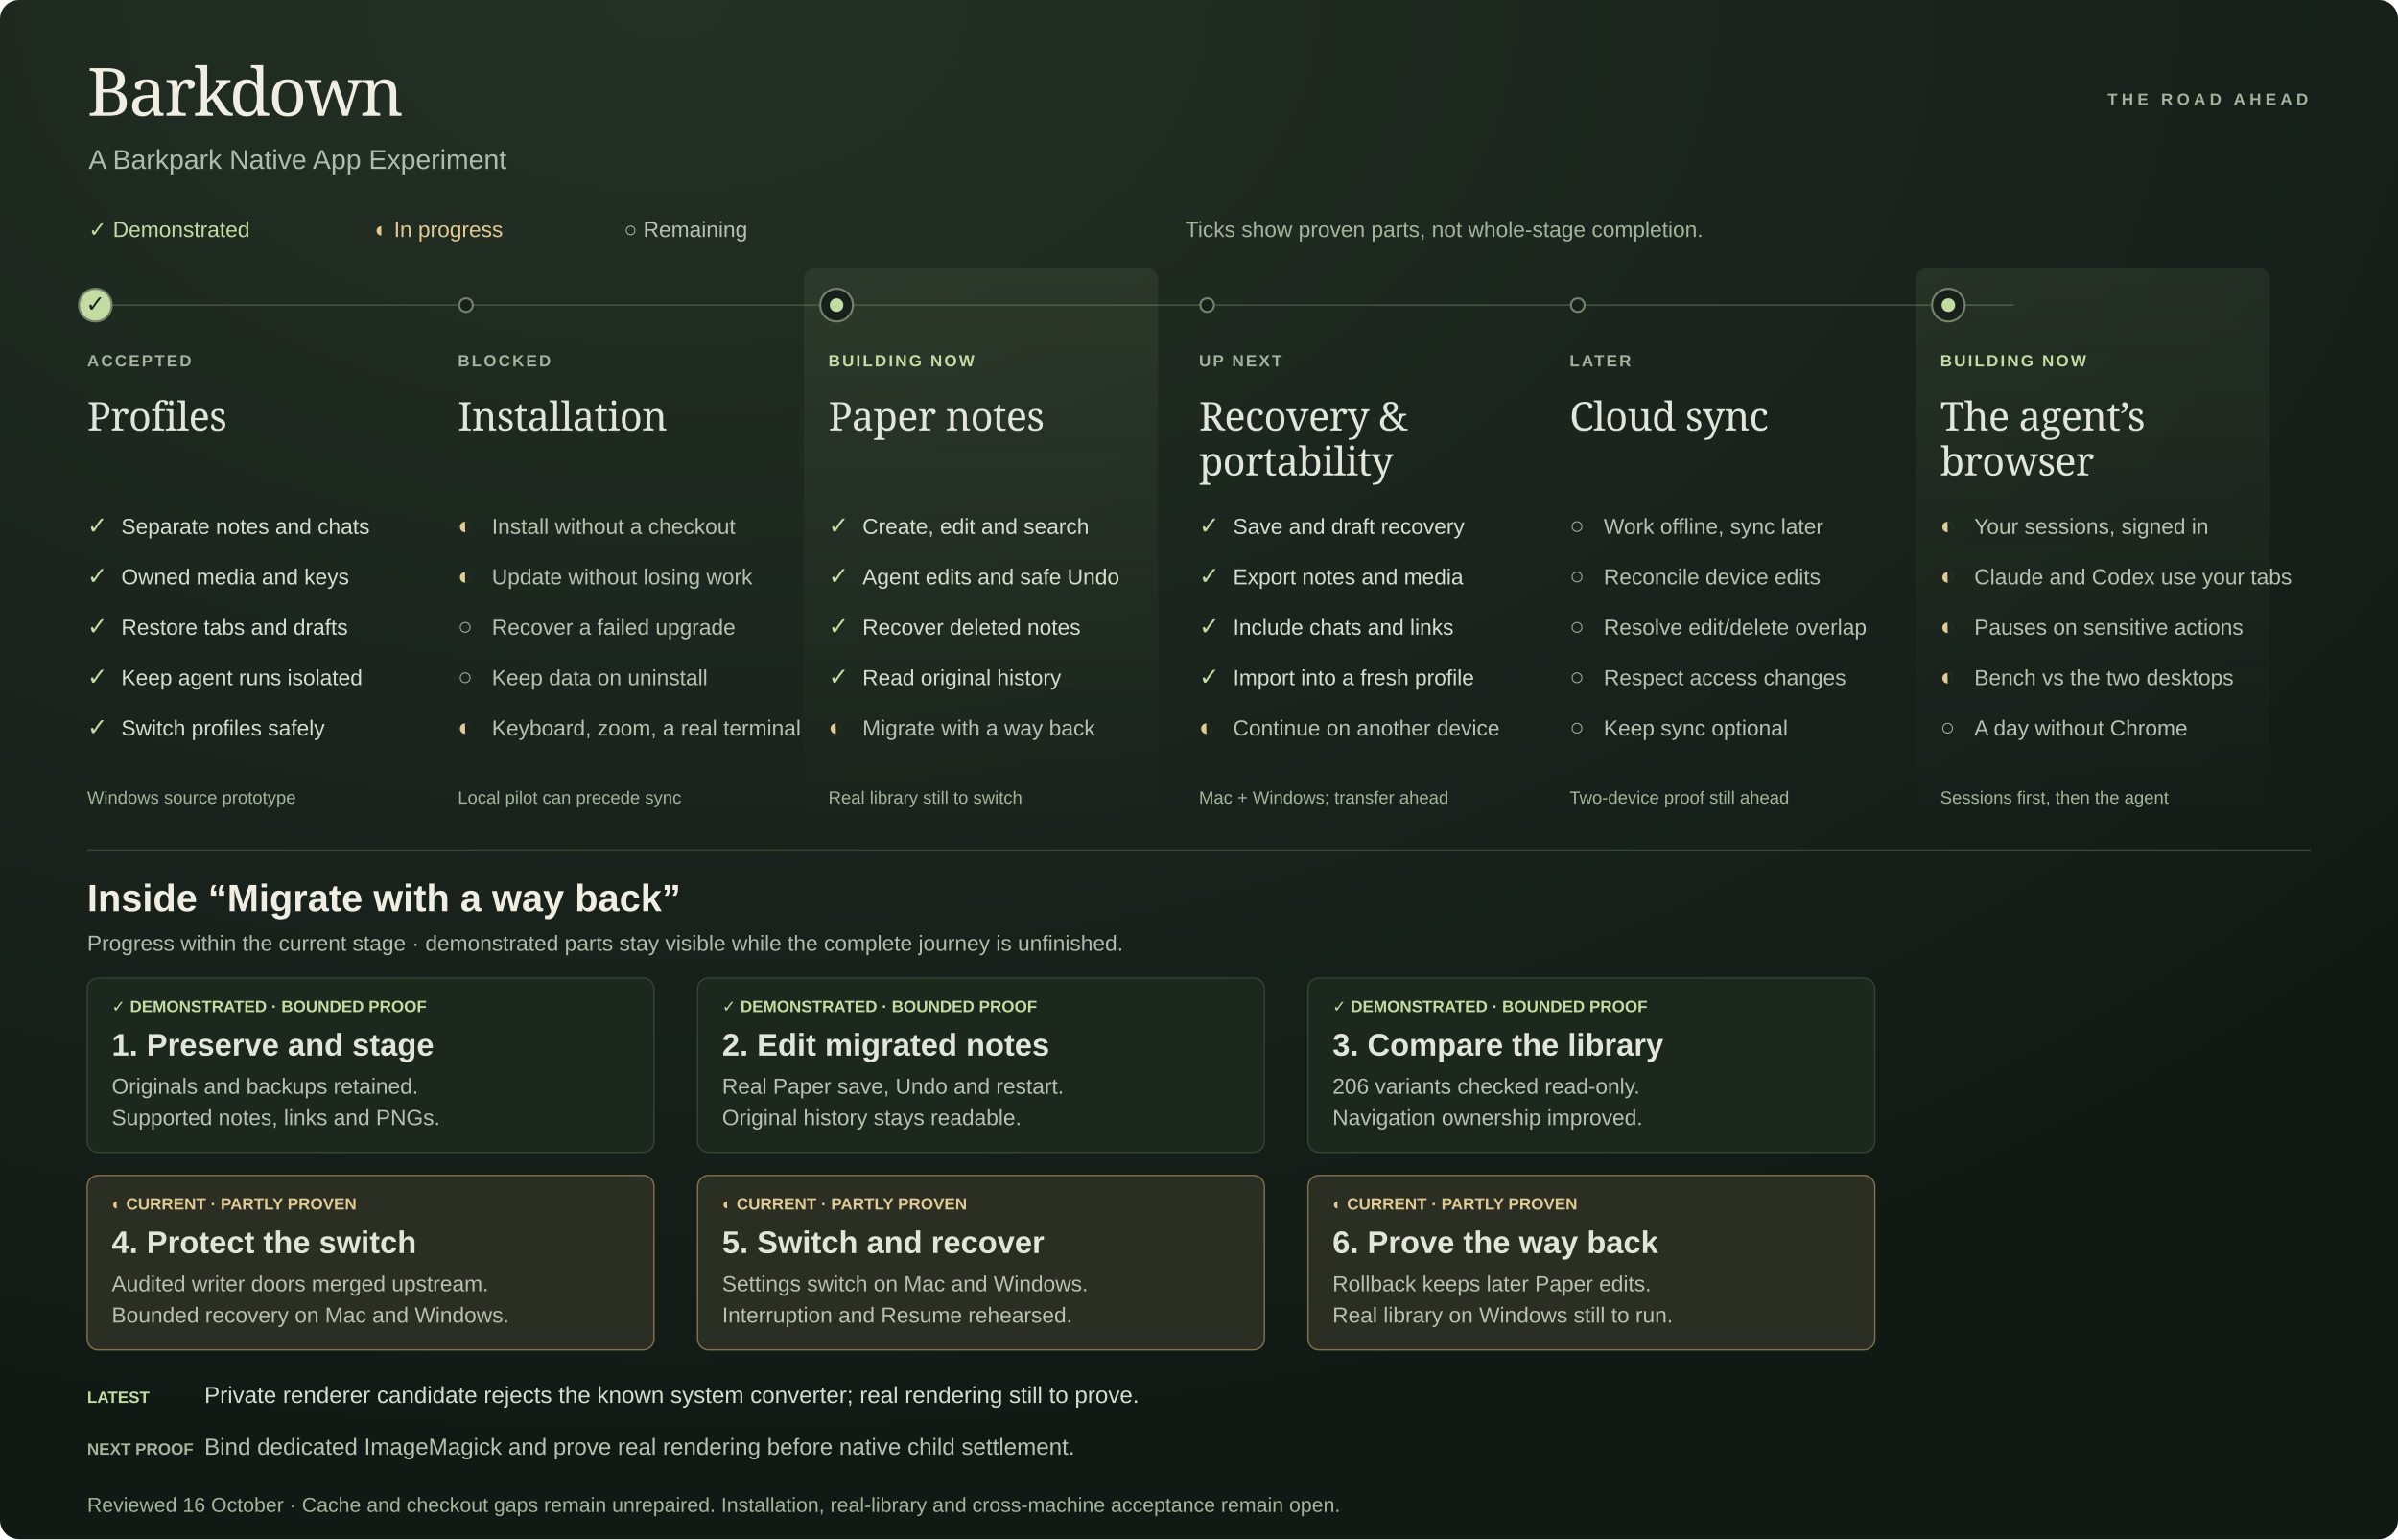
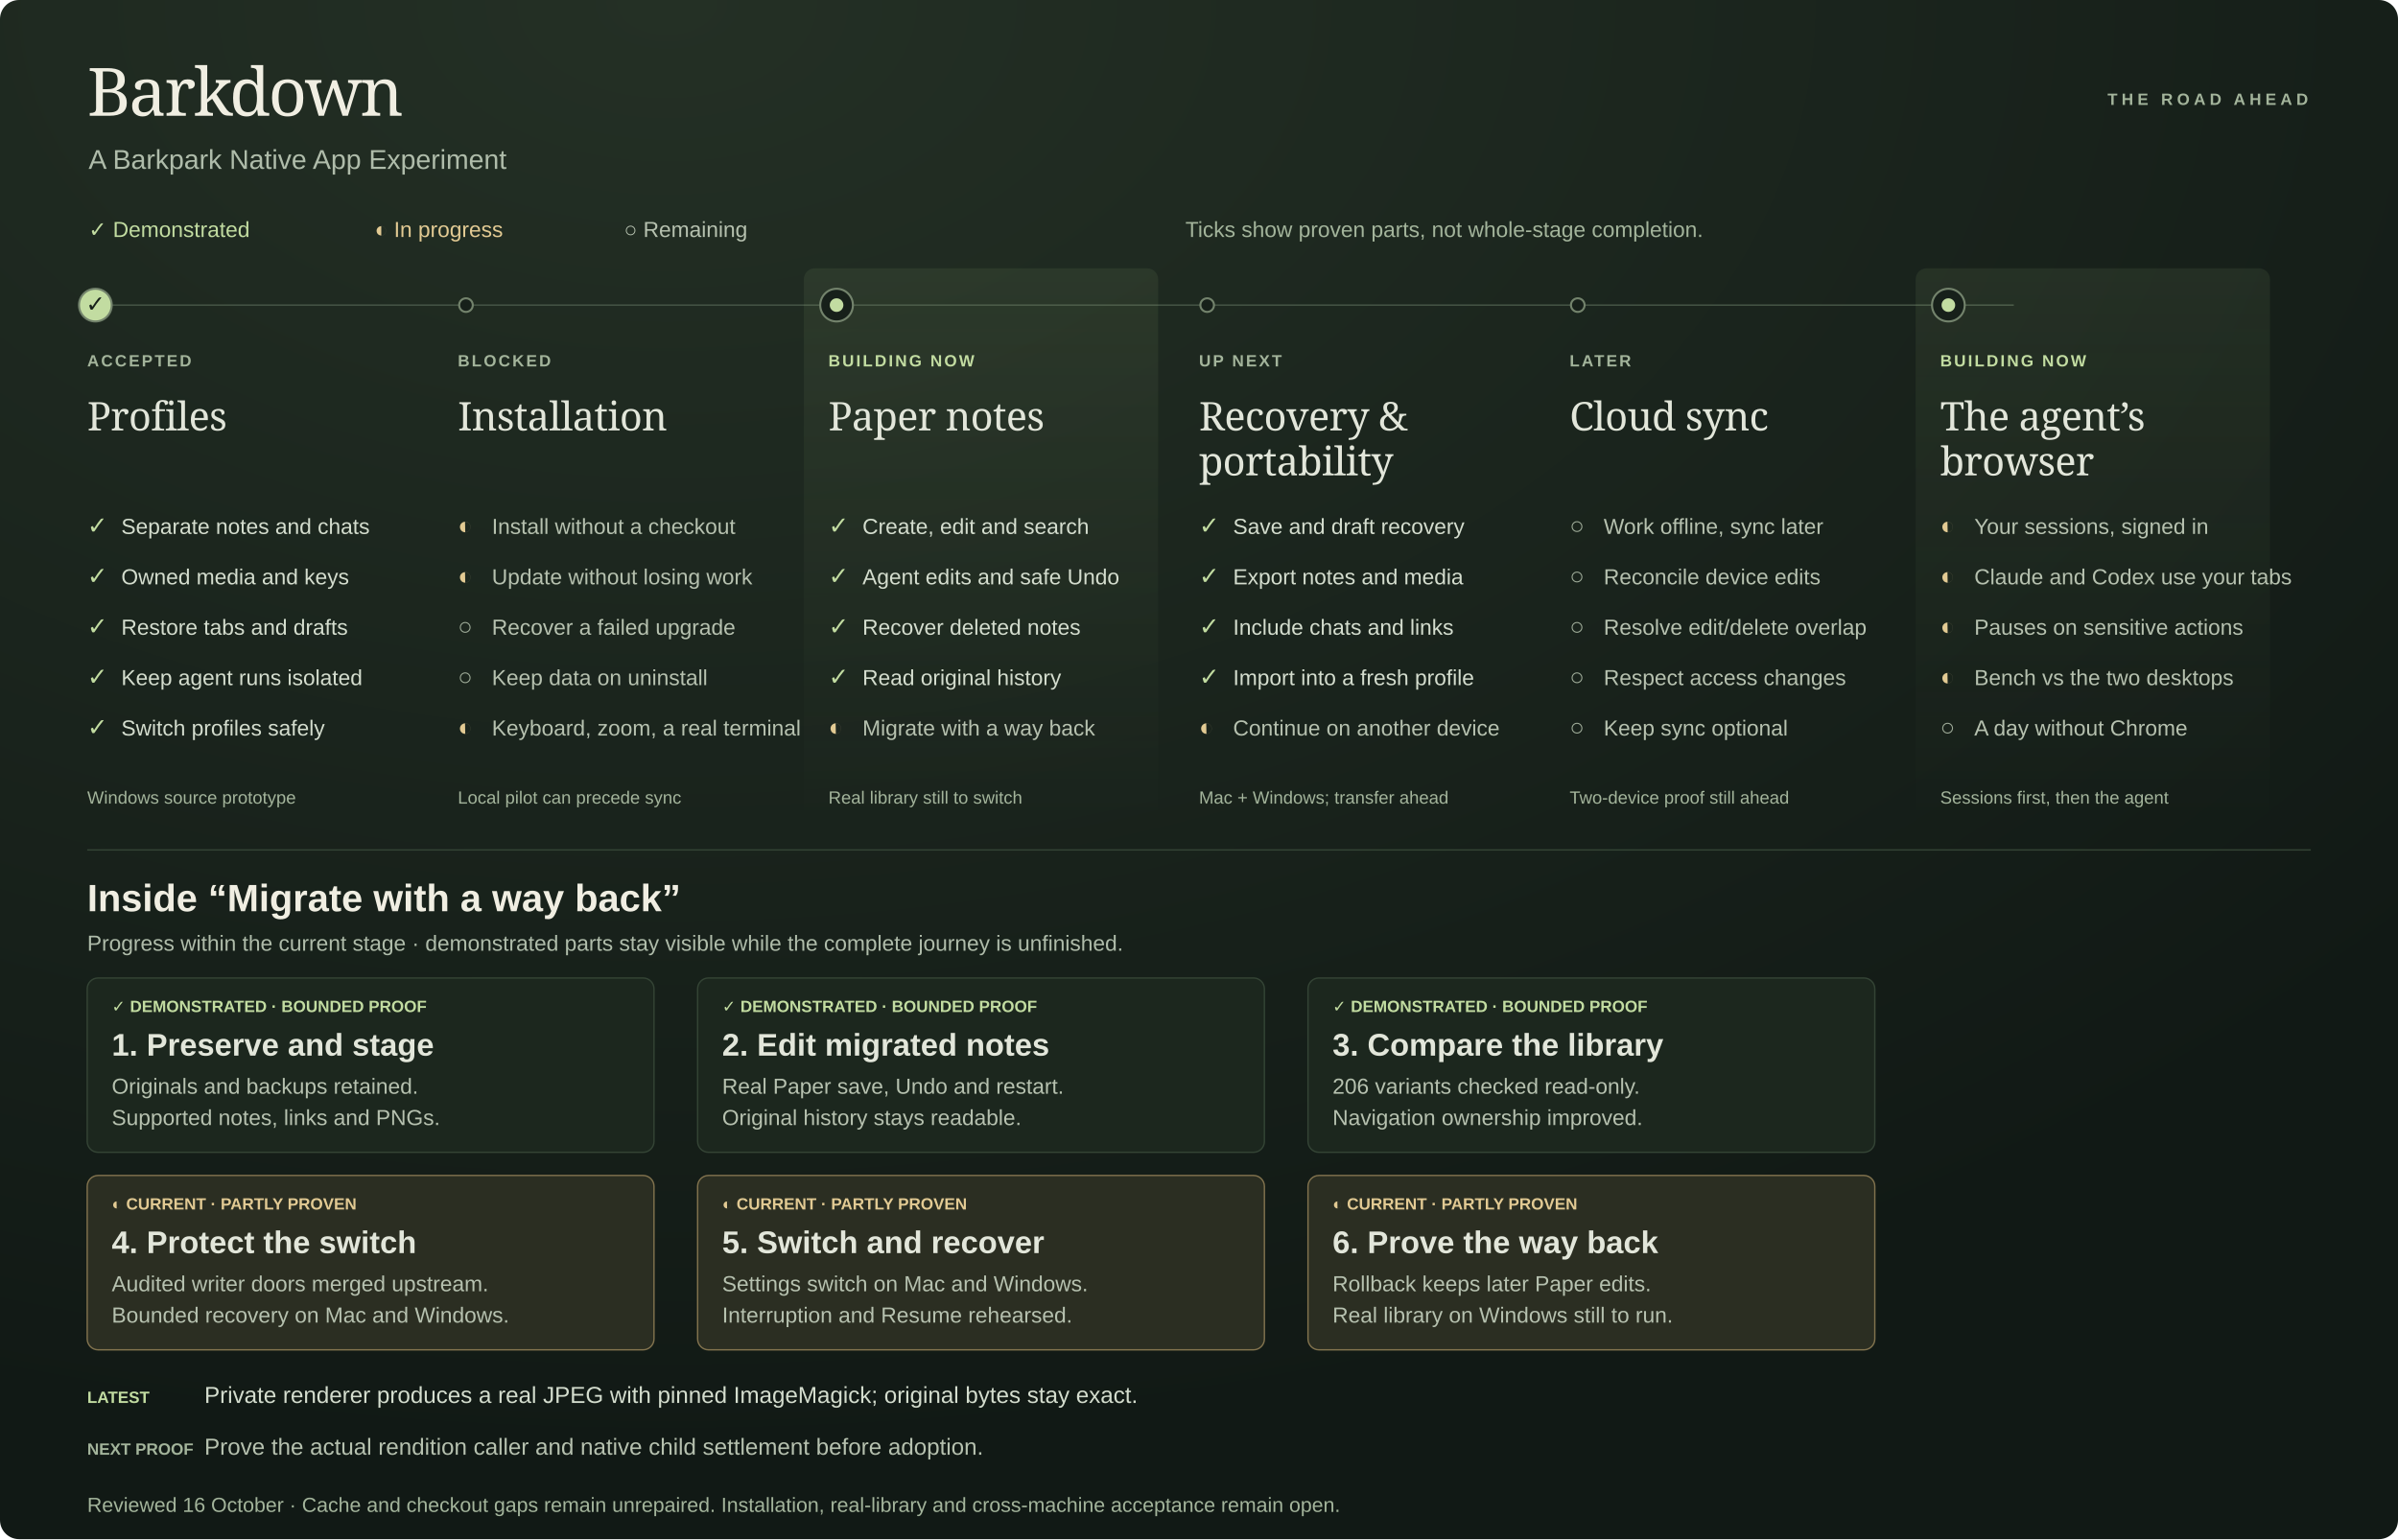
<svg xmlns="http://www.w3.org/2000/svg" width="1760" height="1130" viewBox="0 0 1760 1130" role="img" aria-labelledby="title desc">
  <defs>
    <radialGradient id="background" cx="28%" cy="0%" r="95%">
      <stop stop-color="#243025" />
      <stop offset="1" stop-color="#111915" />
    </radialGradient>
    <linearGradient id="focus" x2="0" y2="1">
      <stop stop-color="#a9c787" stop-opacity=".09" />
      <stop offset="1" stop-color="#a9c787" stop-opacity="0" />
    </linearGradient>
  </defs>
  <g font-family="Segoe UI, Arial, sans-serif">
    <rect width="1760" height="1130" rx="14" fill="url(#background)" />
    <text x="64" y="85" font-family="Georgia, serif" font-size="49" letter-spacing="-1.5" fill="#f0eee2">Barkdown</text>
    <text x="65" y="124" font-size="20" fill="#afbcaa" font-weight="400">A Barkpark Native App Experiment</text>
    <text x="1694" y="77" text-anchor="end" font-size="12" font-weight="600" letter-spacing="3" fill="#a3b49b">THE ROAD AHEAD</text>
    <text x="65" y="174" font-size="16" fill="#c2dca1" font-weight="400">✓  Demonstrated</text>
    <text x="275" y="174" font-size="16" fill="#e2ca93" font-weight="400">◐  In progress</text>
    <text x="458" y="174" font-size="16" fill="#b6c1af" font-weight="400">○  Remaining</text>
    <text x="870" y="174" font-size="16" fill="#a3b49b" font-weight="400">Ticks show proven parts, not whole-stage completion.</text>
    <path d="M70 224H1478" stroke="#475747" stroke-width="1" />
    <g data-phase="P1">
      <circle cx="70" cy="224" r="12" fill="#c2dca1" stroke="#73836c" stroke-width="1.5" />
      <text x="63" y="229" font-size="17" fill="#17201a" font-weight="600">✓</text>
      <text x="64" y="269" font-size="12" letter-spacing="1.5" font-weight="600" fill="#a3b49b">ACCEPTED</text>
      <text x="64" y="316" dy="0" font-family="Georgia, serif" font-size="29" letter-spacing="-.4" fill="#e2e6da">Profiles</text>
      <text x="64" y="392" font-size="18" fill="#c2dca1" font-weight="600">✓</text>
      <text x="89" y="392" font-size="16" fill="#d4ddce" font-weight="400">Separate notes and chats</text>
      <text x="64" y="429" font-size="18" fill="#c2dca1" font-weight="600">✓</text>
      <text x="89" y="429" font-size="16" fill="#d4ddce" font-weight="400">Owned media and keys</text>
      <text x="64" y="466" font-size="18" fill="#c2dca1" font-weight="600">✓</text>
      <text x="89" y="466" font-size="16" fill="#d4ddce" font-weight="400">Restore tabs and drafts</text>
      <text x="64" y="503" font-size="18" fill="#c2dca1" font-weight="600">✓</text>
      <text x="89" y="503" font-size="16" fill="#d4ddce" font-weight="400">Keep agent runs isolated</text>
      <text x="64" y="540" font-size="18" fill="#c2dca1" font-weight="600">✓</text>
      <text x="89" y="540" font-size="16" fill="#d4ddce" font-weight="400">Switch profiles safely</text>
      <text x="64" y="590" font-size="13" fill="#a3b49b" font-weight="400">Windows source prototype</text>
    </g>
    <g data-phase="P5">
      <circle cx="342" cy="224" r="5" fill="#17201a" stroke="#73836c" stroke-width="1.5" />
      <text x="336" y="269" font-size="12" letter-spacing="1.5" font-weight="600" fill="#a3b49b">BLOCKED</text>
      <text x="336" y="316" dy="0" font-family="Georgia, serif" font-size="29" letter-spacing="-.4" fill="#e2e6da">Installation</text>
      <text x="336" y="392" font-size="18" fill="#e2ca93" font-weight="600">◐</text>
      <text x="361" y="392" font-size="16" fill="#b6c1af" font-weight="400">Install without a checkout</text>
      <text x="336" y="429" font-size="18" fill="#e2ca93" font-weight="600">◐</text>
      <text x="361" y="429" font-size="16" fill="#b6c1af" font-weight="400">Update without losing work</text>
      <text x="336" y="466" font-size="18" fill="#9fac99" font-weight="600">○</text>
      <text x="361" y="466" font-size="16" fill="#b6c1af" font-weight="400">Recover a failed upgrade</text>
      <text x="336" y="503" font-size="18" fill="#9fac99" font-weight="600">○</text>
      <text x="361" y="503" font-size="16" fill="#b6c1af" font-weight="400">Keep data on uninstall</text>
      <text x="336" y="540" font-size="18" fill="#e2ca93" font-weight="600">◐</text>
      <text x="361" y="540" font-size="16" fill="#b6c1af" font-weight="400">Keyboard, zoom, a real terminal</text>
      <text x="336" y="590" font-size="13" fill="#a3b49b" font-weight="400">Local pilot can precede sync</text>
    </g>
    <g data-phase="P2">
      <rect x="590" y="197" width="260" height="410" rx="8" fill="url(#focus)" />
      <circle cx="614" cy="224" r="12" fill="#17201a" stroke="#73836c" stroke-width="1.5" />
      <circle cx="614" cy="224" r="5" fill="#c2dca1" />
      <text x="608" y="269" font-size="12" letter-spacing="1.5" font-weight="600" fill="#c2dca1">BUILDING NOW</text>
      <text x="608" y="316" dy="0" font-family="Georgia, serif" font-size="29" letter-spacing="-.4" fill="#e2e6da">Paper notes</text>
      <text x="608" y="392" font-size="18" fill="#c2dca1" font-weight="600">✓</text>
      <text x="633" y="392" font-size="16" fill="#d4ddce" font-weight="400">Create, edit and search</text>
      <text x="608" y="429" font-size="18" fill="#c2dca1" font-weight="600">✓</text>
      <text x="633" y="429" font-size="16" fill="#d4ddce" font-weight="400">Agent edits and safe Undo</text>
      <text x="608" y="466" font-size="18" fill="#c2dca1" font-weight="600">✓</text>
      <text x="633" y="466" font-size="16" fill="#d4ddce" font-weight="400">Recover deleted notes</text>
      <text x="608" y="503" font-size="18" fill="#c2dca1" font-weight="600">✓</text>
      <text x="633" y="503" font-size="16" fill="#d4ddce" font-weight="400">Read original history</text>
      <text x="608" y="540" font-size="18" fill="#e2ca93" font-weight="600">◐</text>
      <text x="633" y="540" font-size="16" fill="#b6c1af" font-weight="400">Migrate with a way back</text>
      <text x="608" y="590" font-size="13" fill="#a3b49b" font-weight="400">Real library still to switch</text>
    </g>
    <g data-phase="P3">
      <circle cx="886" cy="224" r="5" fill="#17201a" stroke="#73836c" stroke-width="1.5" />
      <text x="880" y="269" font-size="12" letter-spacing="1.5" font-weight="600" fill="#a3b49b">UP NEXT</text>
      <text x="880" y="316" dy="0" font-family="Georgia, serif" font-size="29" letter-spacing="-.4" fill="#e2e6da">Recovery &amp;</text>
      <text x="880" y="316" dy="33" font-family="Georgia, serif" font-size="29" letter-spacing="-.4" fill="#e2e6da">portability</text>
      <text x="880" y="392" font-size="18" fill="#c2dca1" font-weight="600">✓</text>
      <text x="905" y="392" font-size="16" fill="#d4ddce" font-weight="400">Save and draft recovery</text>
      <text x="880" y="429" font-size="18" fill="#c2dca1" font-weight="600">✓</text>
      <text x="905" y="429" font-size="16" fill="#d4ddce" font-weight="400">Export notes and media</text>
      <text x="880" y="466" font-size="18" fill="#c2dca1" font-weight="600">✓</text>
      <text x="905" y="466" font-size="16" fill="#d4ddce" font-weight="400">Include chats and links</text>
      <text x="880" y="503" font-size="18" fill="#c2dca1" font-weight="600">✓</text>
      <text x="905" y="503" font-size="16" fill="#d4ddce" font-weight="400">Import into a fresh profile</text>
      <text x="880" y="540" font-size="18" fill="#e2ca93" font-weight="600">◐</text>
      <text x="905" y="540" font-size="16" fill="#b6c1af" font-weight="400">Continue on another device</text>
      <text x="880" y="590" font-size="13" fill="#a3b49b" font-weight="400">Mac + Windows; transfer ahead</text>
    </g>
    <g data-phase="P4">
      <circle cx="1158" cy="224" r="5" fill="#17201a" stroke="#73836c" stroke-width="1.5" />
      <text x="1152" y="269" font-size="12" letter-spacing="1.5" font-weight="600" fill="#a3b49b">LATER</text>
      <text x="1152" y="316" dy="0" font-family="Georgia, serif" font-size="29" letter-spacing="-.4" fill="#e2e6da">Cloud sync</text>
      <text x="1152" y="392" font-size="18" fill="#9fac99" font-weight="600">○</text>
      <text x="1177" y="392" font-size="16" fill="#b6c1af" font-weight="400">Work offline, sync later</text>
      <text x="1152" y="429" font-size="18" fill="#9fac99" font-weight="600">○</text>
      <text x="1177" y="429" font-size="16" fill="#b6c1af" font-weight="400">Reconcile device edits</text>
      <text x="1152" y="466" font-size="18" fill="#9fac99" font-weight="600">○</text>
      <text x="1177" y="466" font-size="16" fill="#b6c1af" font-weight="400">Resolve edit/delete overlap</text>
      <text x="1152" y="503" font-size="18" fill="#9fac99" font-weight="600">○</text>
      <text x="1177" y="503" font-size="16" fill="#b6c1af" font-weight="400">Respect access changes</text>
      <text x="1152" y="540" font-size="18" fill="#9fac99" font-weight="600">○</text>
      <text x="1177" y="540" font-size="16" fill="#b6c1af" font-weight="400">Keep sync optional</text>
      <text x="1152" y="590" font-size="13" fill="#a3b49b" font-weight="400">Two-device proof still ahead</text>
    </g>
    <g data-phase="P6">
      <rect x="1406" y="197" width="260" height="410" rx="8" fill="url(#focus)" />
      <circle cx="1430" cy="224" r="12" fill="#17201a" stroke="#73836c" stroke-width="1.5" />
      <circle cx="1430" cy="224" r="5" fill="#c2dca1" />
      <text x="1424" y="269" font-size="12" letter-spacing="1.5" font-weight="600" fill="#c2dca1">BUILDING NOW</text>
      <text x="1424" y="316" dy="0" font-family="Georgia, serif" font-size="29" letter-spacing="-.4" fill="#e2e6da">The agent’s</text>
      <text x="1424" y="316" dy="33" font-family="Georgia, serif" font-size="29" letter-spacing="-.4" fill="#e2e6da">browser</text>
      <text x="1424" y="392" font-size="18" fill="#e2ca93" font-weight="600">◐</text>
      <text x="1449" y="392" font-size="16" fill="#b6c1af" font-weight="400">Your sessions, signed in</text>
      <text x="1424" y="429" font-size="18" fill="#e2ca93" font-weight="600">◐</text>
      <text x="1449" y="429" font-size="16" fill="#b6c1af" font-weight="400">Claude and Codex use your tabs</text>
      <text x="1424" y="466" font-size="18" fill="#e2ca93" font-weight="600">◐</text>
      <text x="1449" y="466" font-size="16" fill="#b6c1af" font-weight="400">Pauses on sensitive actions</text>
      <text x="1424" y="503" font-size="18" fill="#e2ca93" font-weight="600">◐</text>
      <text x="1449" y="503" font-size="16" fill="#b6c1af" font-weight="400">Bench vs the two desktops</text>
      <text x="1424" y="540" font-size="18" fill="#9fac99" font-weight="600">○</text>
      <text x="1449" y="540" font-size="16" fill="#b6c1af" font-weight="400">A day without Chrome</text>
      <text x="1424" y="590" font-size="13" fill="#a3b49b" font-weight="400">Sessions first, then the agent</text>
    </g>
    <path d="M64 624H1696" stroke="#344435" />
    <text x="64" y="669" font-size="28" fill="#f0eee2" font-weight="600">Inside “Migrate with a way back”</text>
    <text x="64" y="698" font-size="16" fill="#afbcaa" font-weight="400">Progress within the current stage · demonstrated parts stay visible while the complete journey is unfinished.</text>
    <g data-migration-step="1">
      <rect x="64" y="718" width="416" height="128" rx="8" fill="#1c271e" stroke="#344435" />
      <text x="82" y="743" font-size="12" fill="#c2dca1" font-weight="600">✓  DEMONSTRATED · BOUNDED PROOF</text>
      <text x="82" y="775" font-size="23" fill="#e2e6da" font-weight="600">1. Preserve and stage</text>
      <text x="82" y="803" font-size="16" fill="#b6c1af" font-weight="400">Originals and backups retained.</text>
      <text x="82" y="826" font-size="16" fill="#b6c1af" font-weight="400">Supported notes, links and PNGs.</text>
    </g>
    <g data-migration-step="2">
      <rect x="512" y="718" width="416" height="128" rx="8" fill="#1c271e" stroke="#344435" />
      <text x="530" y="743" font-size="12" fill="#c2dca1" font-weight="600">✓  DEMONSTRATED · BOUNDED PROOF</text>
      <text x="530" y="775" font-size="23" fill="#e2e6da" font-weight="600">2. Edit migrated notes</text>
      <text x="530" y="803" font-size="16" fill="#b6c1af" font-weight="400">Real Paper save, Undo and restart.</text>
      <text x="530" y="826" font-size="16" fill="#b6c1af" font-weight="400">Original history stays readable.</text>
    </g>
    <g data-migration-step="3">
      <rect x="960" y="718" width="416" height="128" rx="8" fill="#1c271e" stroke="#344435" />
      <text x="978" y="743" font-size="12" fill="#c2dca1" font-weight="600">✓  DEMONSTRATED · BOUNDED PROOF</text>
      <text x="978" y="775" font-size="23" fill="#e2e6da" font-weight="600">3. Compare the library</text>
      <text x="978" y="803" font-size="16" fill="#b6c1af" font-weight="400">206 variants checked read-only.</text>
      <text x="978" y="826" font-size="16" fill="#b6c1af" font-weight="400">Navigation ownership improved.</text>
    </g>
    <g data-migration-step="4">
      <rect x="64" y="863" width="416" height="128" rx="8" fill="#2b2e22" stroke="#82734e" />
      <text x="82" y="888" font-size="12" fill="#e2ca93" font-weight="600">◐  CURRENT · PARTLY PROVEN</text>
      <text x="82" y="920" font-size="23" fill="#e2e6da" font-weight="600">4. Protect the switch</text>
      <text x="82" y="948" font-size="16" fill="#b6c1af" font-weight="400">Audited writer doors merged upstream.</text>
      <text x="82" y="971" font-size="16" fill="#b6c1af" font-weight="400">Bounded recovery on Mac and Windows.</text>
    </g>
    <g data-migration-step="5">
      <rect x="512" y="863" width="416" height="128" rx="8" fill="#2b2e22" stroke="#82734e" />
      <text x="530" y="888" font-size="12" fill="#e2ca93" font-weight="600">◐  CURRENT · PARTLY PROVEN</text>
      <text x="530" y="920" font-size="23" fill="#e2e6da" font-weight="600">5. Switch and recover</text>
      <text x="530" y="948" font-size="16" fill="#b6c1af" font-weight="400">Settings switch on Mac and Windows.</text>
      <text x="530" y="971" font-size="16" fill="#b6c1af" font-weight="400">Interruption and Resume rehearsed.</text>
    </g>
    <g data-migration-step="6">
      <rect x="960" y="863" width="416" height="128" rx="8" fill="#2b2e22" stroke="#82734e" />
      <text x="978" y="888" font-size="12" fill="#e2ca93" font-weight="600">◐  CURRENT · PARTLY PROVEN</text>
      <text x="978" y="920" font-size="23" fill="#e2e6da" font-weight="600">6. Prove the way back</text>
      <text x="978" y="948" font-size="16" fill="#b6c1af" font-weight="400">Rollback keeps later Paper edits.</text>
      <text x="978" y="971" font-size="16" fill="#b6c1af" font-weight="400">Real library on Windows still to run.</text>
    </g>
    <text x="64" y="1030" font-size="12" fill="#c2dca1" font-weight="600">LATEST</text>
-     <text x="150" y="1030" font-size="17" fill="#d4ddce" font-weight="400">Private renderer candidate rejects the known system converter; real rendering still to prove.</text>
+     <text x="150" y="1030" font-size="17" fill="#d4ddce" font-weight="400">Private renderer produces a real JPEG with pinned ImageMagick; original bytes stay exact.</text>
    <text x="64" y="1068" font-size="12" fill="#a3b49b" font-weight="600">NEXT PROOF</text>
-     <text x="150" y="1068" font-size="17" fill="#b6c1af" font-weight="400">Bind dedicated ImageMagick and prove real rendering before native child settlement.</text>
+     <text x="150" y="1068" font-size="17" fill="#b6c1af" font-weight="400">Prove the actual rendition caller and native child settlement before adoption.</text>
    <text x="64" y="1110" font-size="15" fill="#a3b49b" font-weight="400">Reviewed 16 October · Cache and checkout gaps remain unrepaired. Installation, real-library and cross-machine acceptance remain open.</text>
  </g>
</svg>
